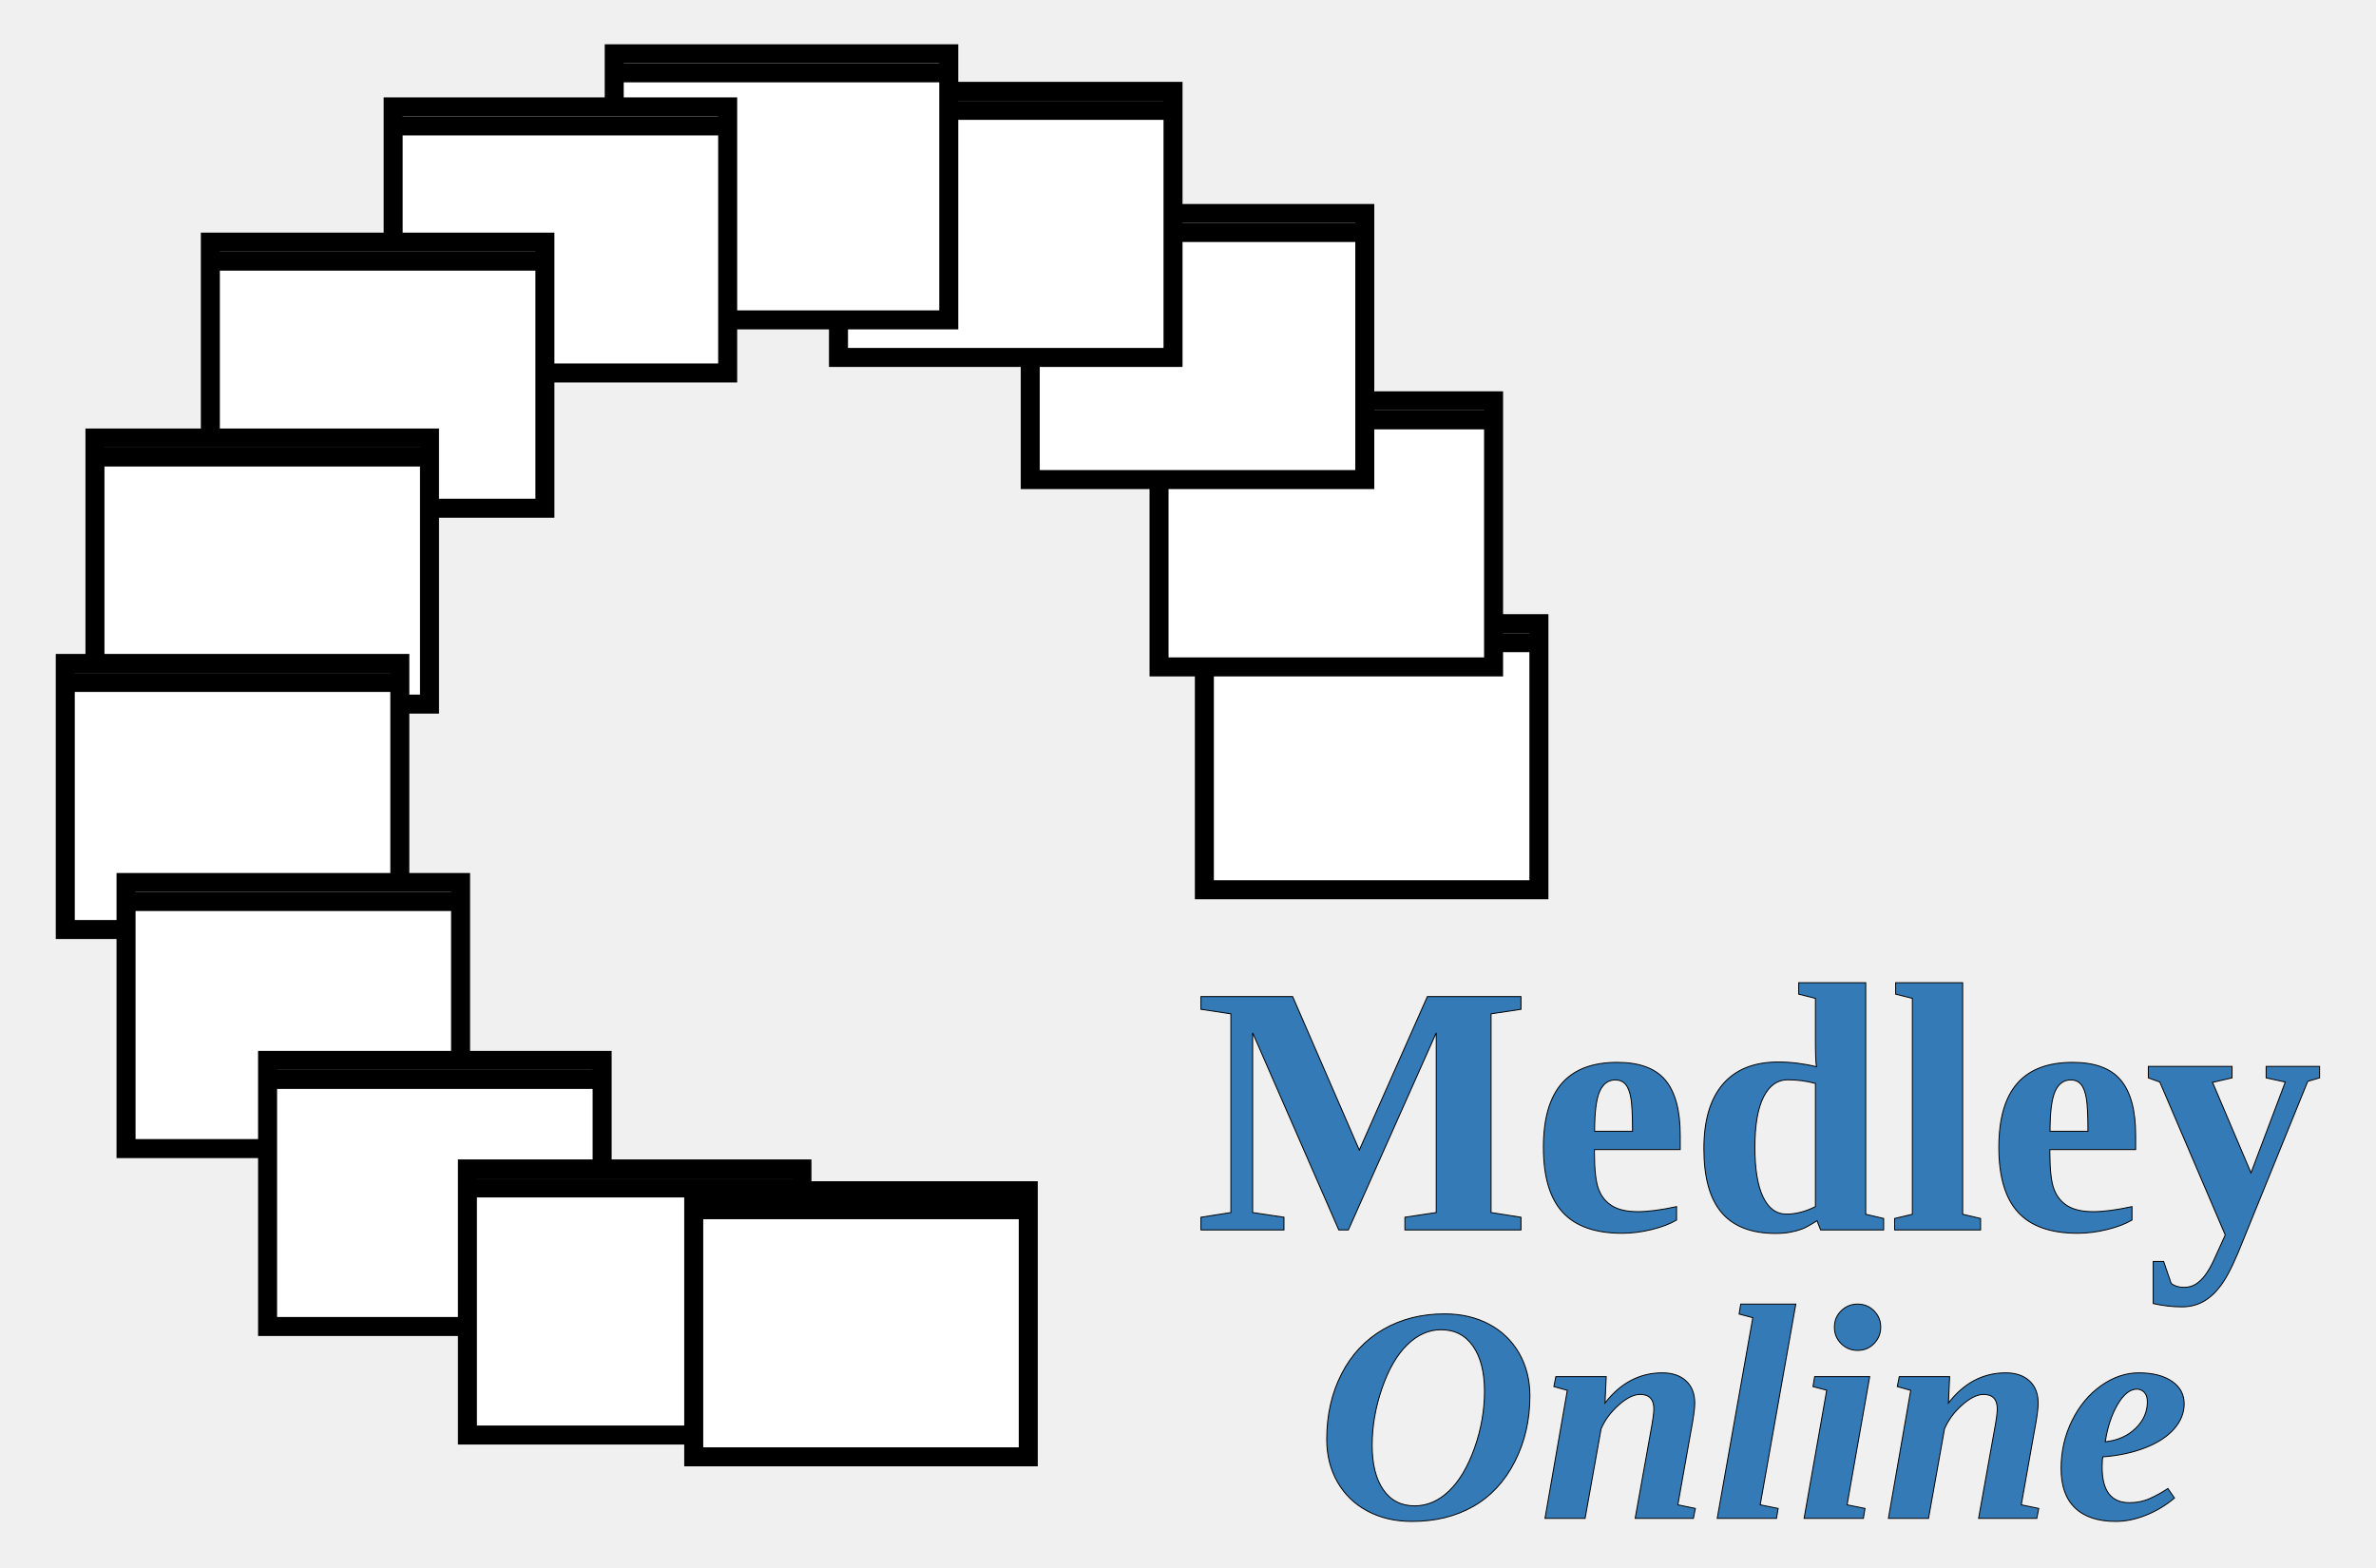
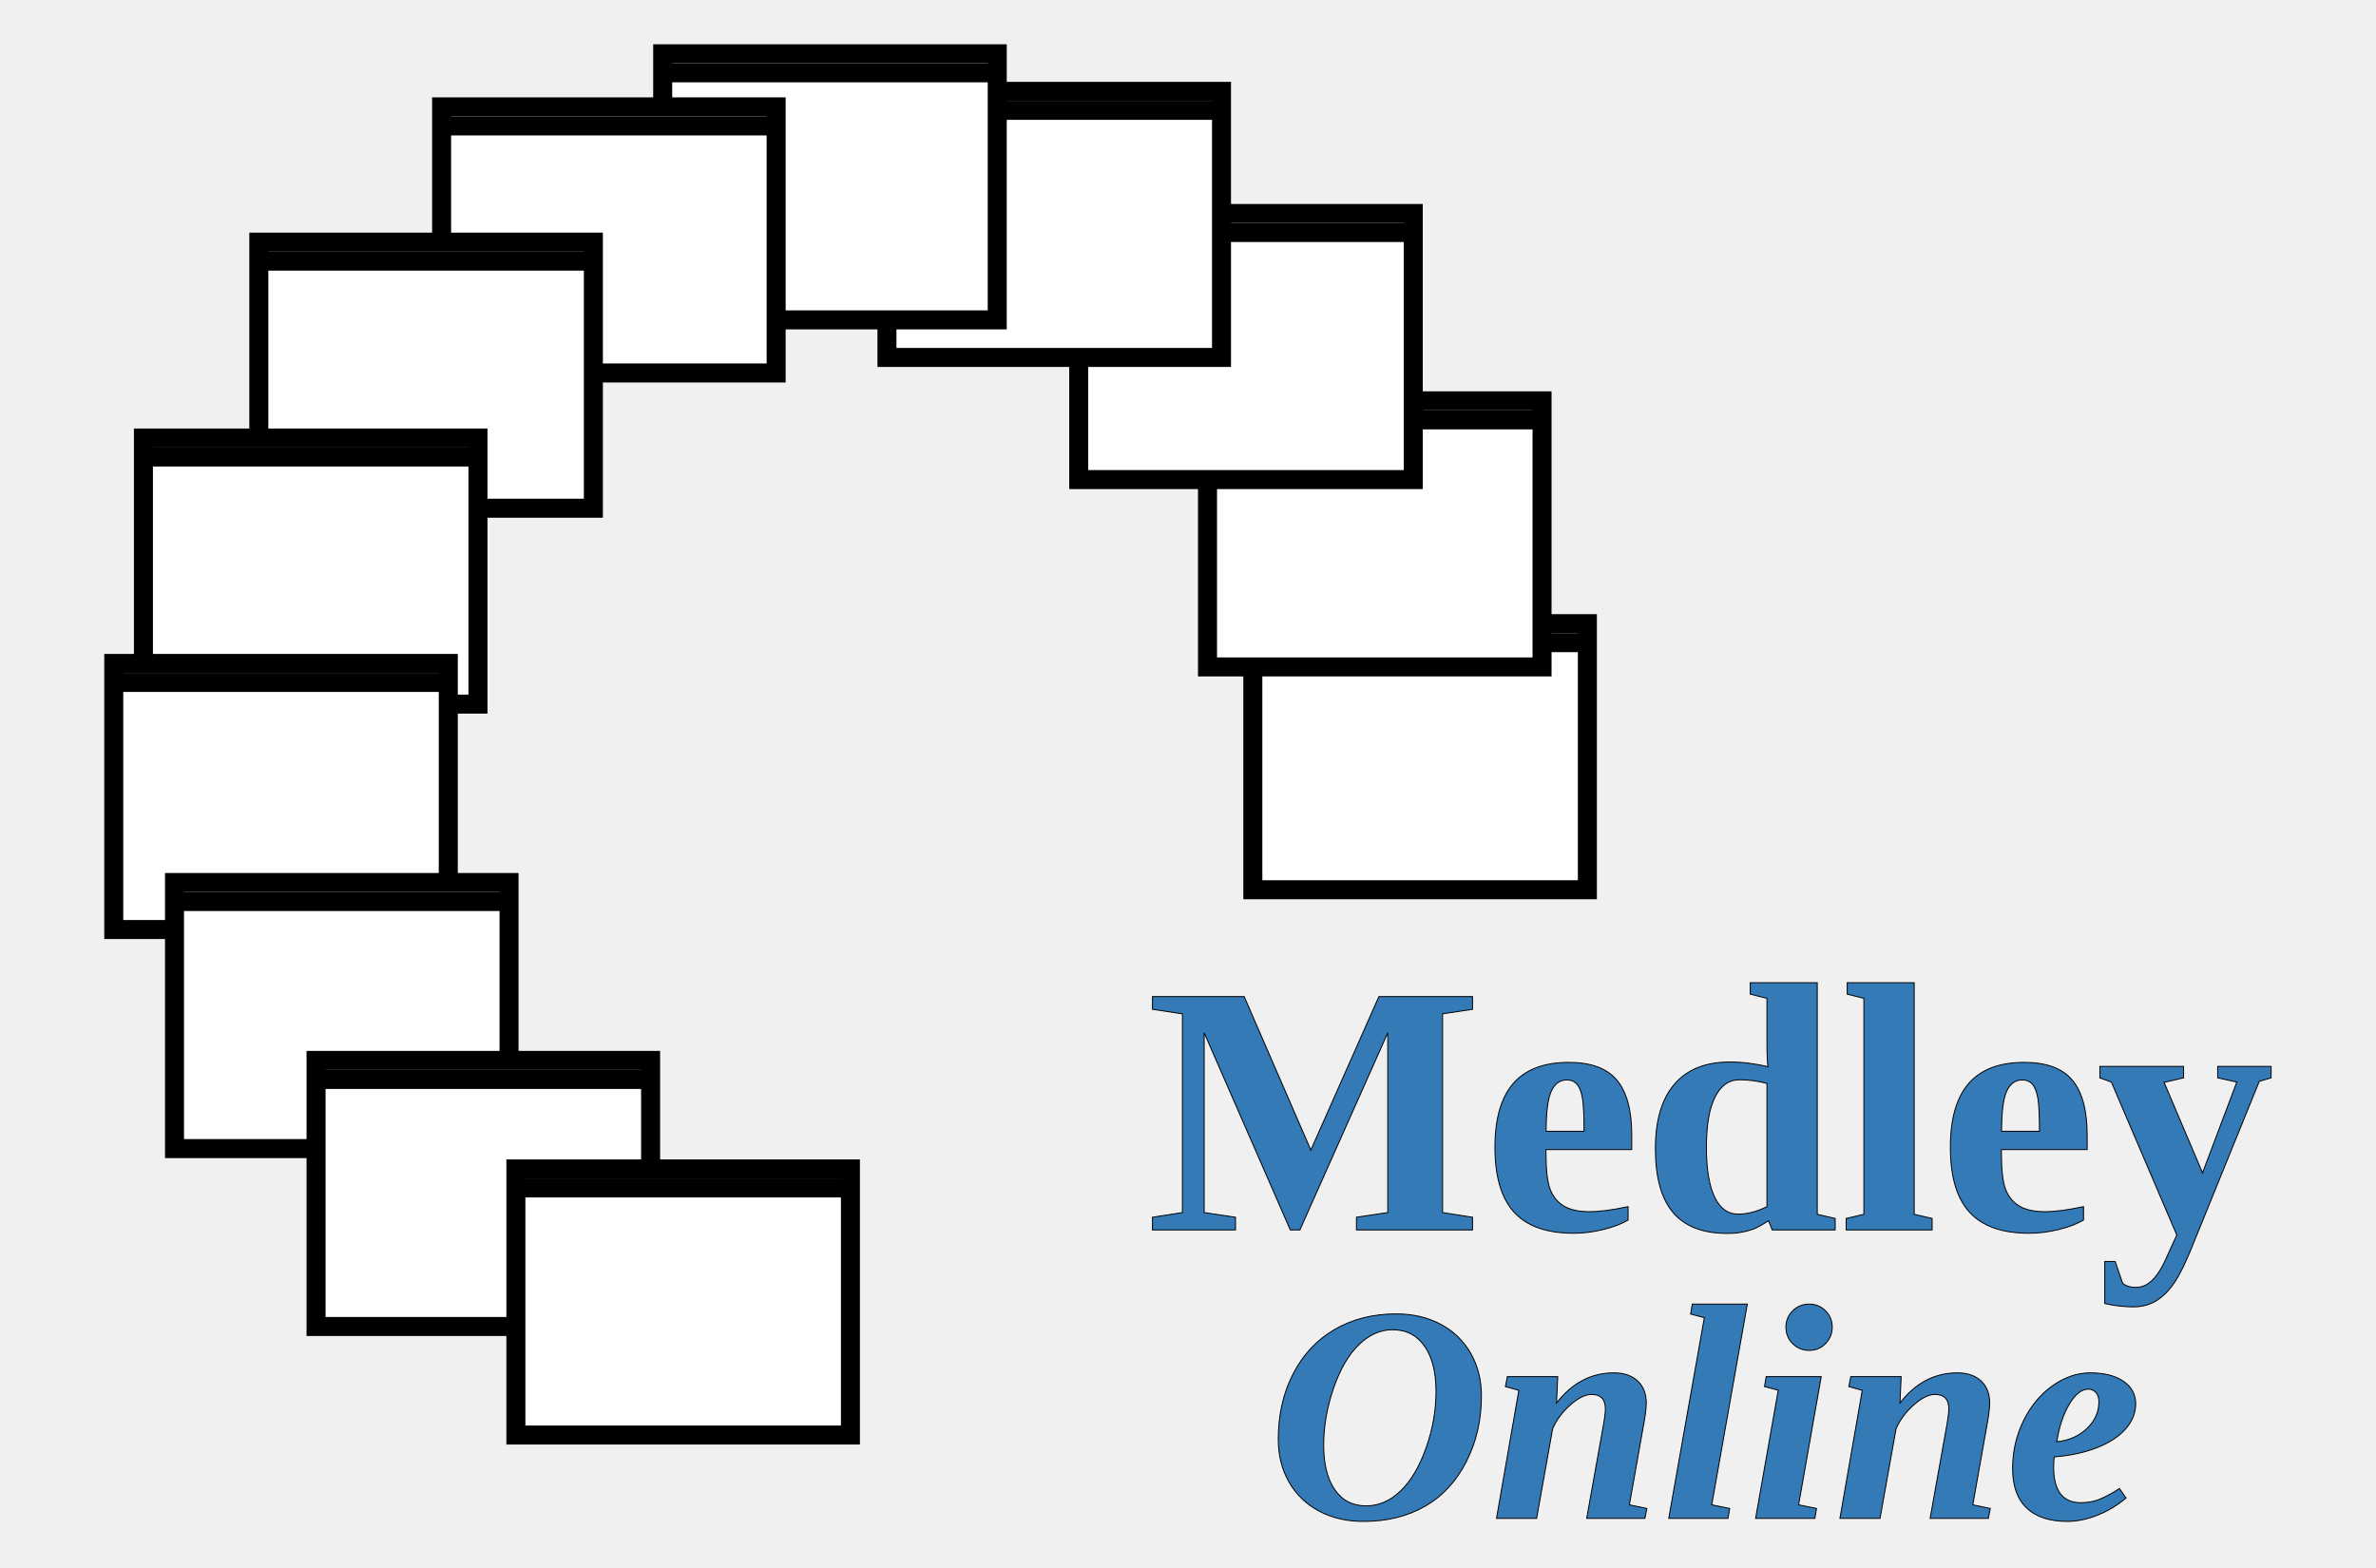
<svg xmlns="http://www.w3.org/2000/svg" xmlns:xlink="http://www.w3.org/1999/xlink" preserveAspectRatio="xMidYMid meet" width="2500" height="1650" viewBox="0 0 2500 1650" version="1.1" id="svg2704">
  <defs id="defs2708" />
  <symbol id="window-icon" viewBox="0 0 372 300">
    <rect x="10" y="10" width="352" height="280" style="fill:#ffffff;stroke:#000000;stroke-width:20" id="rect2665" />
    <line x1="10" y1="30" x2="362" y2="30" style="fill:#ffffff;stroke:#000000;stroke-width:20" id="line2667" />
  </symbol>
  <circle cx="650" cy="650" r="20" style="display:none;fill:#ffffff;stroke:#ff0000;stroke-width:5" id="circle2696" />
  <circle cx="650" cy="650" r="600" style="display:none;fill:none;stroke:#0000ff;stroke-width:5" id="circle2698" />
  <rect x="0" y="0" width="2922" height="1600" style="display:none;fill:none;stroke:#00ff00;stroke-width:10" id="rect2700" />
-   <g id="g102532" transform="translate(-141.7344,-2.804696)">
-     <use xlink:href="#window-icon" x="1250" y="650" width="372" height="300" id="use2670" transform="translate(148.9565,-0.9317799)" />
-     <use xlink:href="#window-icon" x="1202.303" y="415.561" width="372" height="300" id="use2672" transform="translate(148.9565,-0.9317799)" />
-     <use xlink:href="#window-icon" x="1066.795" y="218.396" width="372" height="300" id="use2674" transform="translate(148.9565,-0.9317799)" />
-     <use xlink:href="#window-icon" x="865.021" y="89.852" width="372" height="300" id="use2676" transform="translate(148.9565,-0.9317799)" />
-     <use xlink:href="#window-icon" x="629.06" y="50.366" width="372" height="300" id="use2678" transform="translate(148.9565,-0.9317799)" />
-     <use xlink:href="#window-icon" x="396.429" y="106.215" width="372" height="300" id="use2680" transform="translate(148.9565,-0.9317799)" />
-     <use xlink:href="#window-icon" x="204.113" y="248.522" width="372" height="300" id="use2682" transform="translate(148.9565,-0.9317799)" />
-     <use xlink:href="#window-icon" x="82.689" y="454.659" width="372" height="300" id="use2684" transform="translate(148.9565,-0.9317799)" />
-     <use xlink:href="#window-icon" x="51.462" y="691.854" width="372" height="300" id="use2686" transform="translate(148.9565,-0.9317799)" />
-     <use xlink:href="#window-icon" x="115.396" y="922.394" width="372" height="300" id="use2688" transform="translate(148.9565,-0.9317799)" />
-     <use xlink:href="#window-icon" x="264.327" y="1109.627" width="372" height="300" id="use2690" transform="translate(148.9565,-0.9317799)" />
-     <use xlink:href="#window-icon" x="474.577" y="1223.783" width="372" height="300" id="use2692" transform="translate(148.9565,-0.9317799)" />
-     <use xlink:href="#window-icon" x="712.717" y="1246.713" width="372" height="300" id="use2694" transform="translate(148.9565,-0.9317799)" />
-     <text x="1398.957" y="1297.068" font-family="'Times New Roman', Times, serif" font-weight="bold" font-size="420px" id="text2702" style="font-size:375px;fill:#337ab7;fill-opacity:1;stroke:#000000;stroke-opacity:1">Medley</text>
-     <text x="1525.971" y="1600.597" font-family="'Times New Roman', Times, serif" font-weight="bold" font-size="420px" id="text2854" style="font-size:325px;fill:#337ab7;fill-opacity:1;stroke:#000000;stroke-opacity:1">
+   <g id="g1596" transform="translate(50.99991)">
+     <use xlink:href="#window-icon" x="1250" y="650" width="372" height="300" id="use2670" transform="translate(7.22209,-3.736476)" />
+     <use xlink:href="#window-icon" x="1202.303" y="415.561" width="372" height="300" id="use2672" transform="translate(7.22209,-3.736476)" />
+     <use xlink:href="#window-icon" x="1066.795" y="218.396" width="372" height="300" id="use2674" transform="translate(7.22209,-3.736476)" />
+     <use xlink:href="#window-icon" x="865.021" y="89.852" width="372" height="300" id="use2676" transform="translate(7.22209,-3.736476)" />
+     <use xlink:href="#window-icon" x="629.06" y="50.366" width="372" height="300" id="use2678" transform="translate(7.22209,-3.736476)" />
+     <use xlink:href="#window-icon" x="396.429" y="106.215" width="372" height="300" id="use2680" transform="translate(7.22209,-3.736476)" />
+     <use xlink:href="#window-icon" x="204.113" y="248.522" width="372" height="300" id="use2682" transform="translate(7.22209,-3.736476)" />
+     <use xlink:href="#window-icon" x="82.689" y="454.659" width="372" height="300" id="use2684" transform="translate(7.22209,-3.736476)" />
+     <use xlink:href="#window-icon" x="51.462" y="691.854" width="372" height="300" id="use2686" transform="translate(7.22209,-3.736476)" />
+     <use xlink:href="#window-icon" x="115.396" y="922.394" width="372" height="300" id="use2688" transform="translate(7.22209,-3.736476)" />
+     <use xlink:href="#window-icon" x="264.327" y="1109.627" width="372" height="300" id="use2690" transform="translate(7.22209,-3.736476)" />
+     <use xlink:href="#window-icon" x="474.577" y="1223.783" width="372" height="300" id="use2692" transform="translate(7.22209,-3.736476)" />
+     <text x="1155.222" y="1294.264" font-family="'Times New Roman', Times, serif" font-weight="bold" font-size="420px" id="text2702" style="font-size:375px;fill:#337ab7;fill-opacity:1;stroke:#000000;stroke-opacity:1">Medley</text>
+     <text x="1282.236" y="1597.792" font-family="'Times New Roman', Times, serif" font-weight="bold" font-size="420px" id="text2854" style="font-size:325px;fill:#337ab7;fill-opacity:1;stroke:#000000;stroke-opacity:1">
      <tspan style="font-style:italic;font-variant:normal;font-weight:bold;font-stretch:normal;font-size:325px;font-family:'Times New Roman', Times, serif;-inkscape-font-specification:'Times New Roman, Times, serif Bold Italic';fill:#337ab7;fill-opacity:1;stroke:#000000;stroke-opacity:1" id="tspan9240">Online</tspan>
    </text>
  </g>
</svg>
